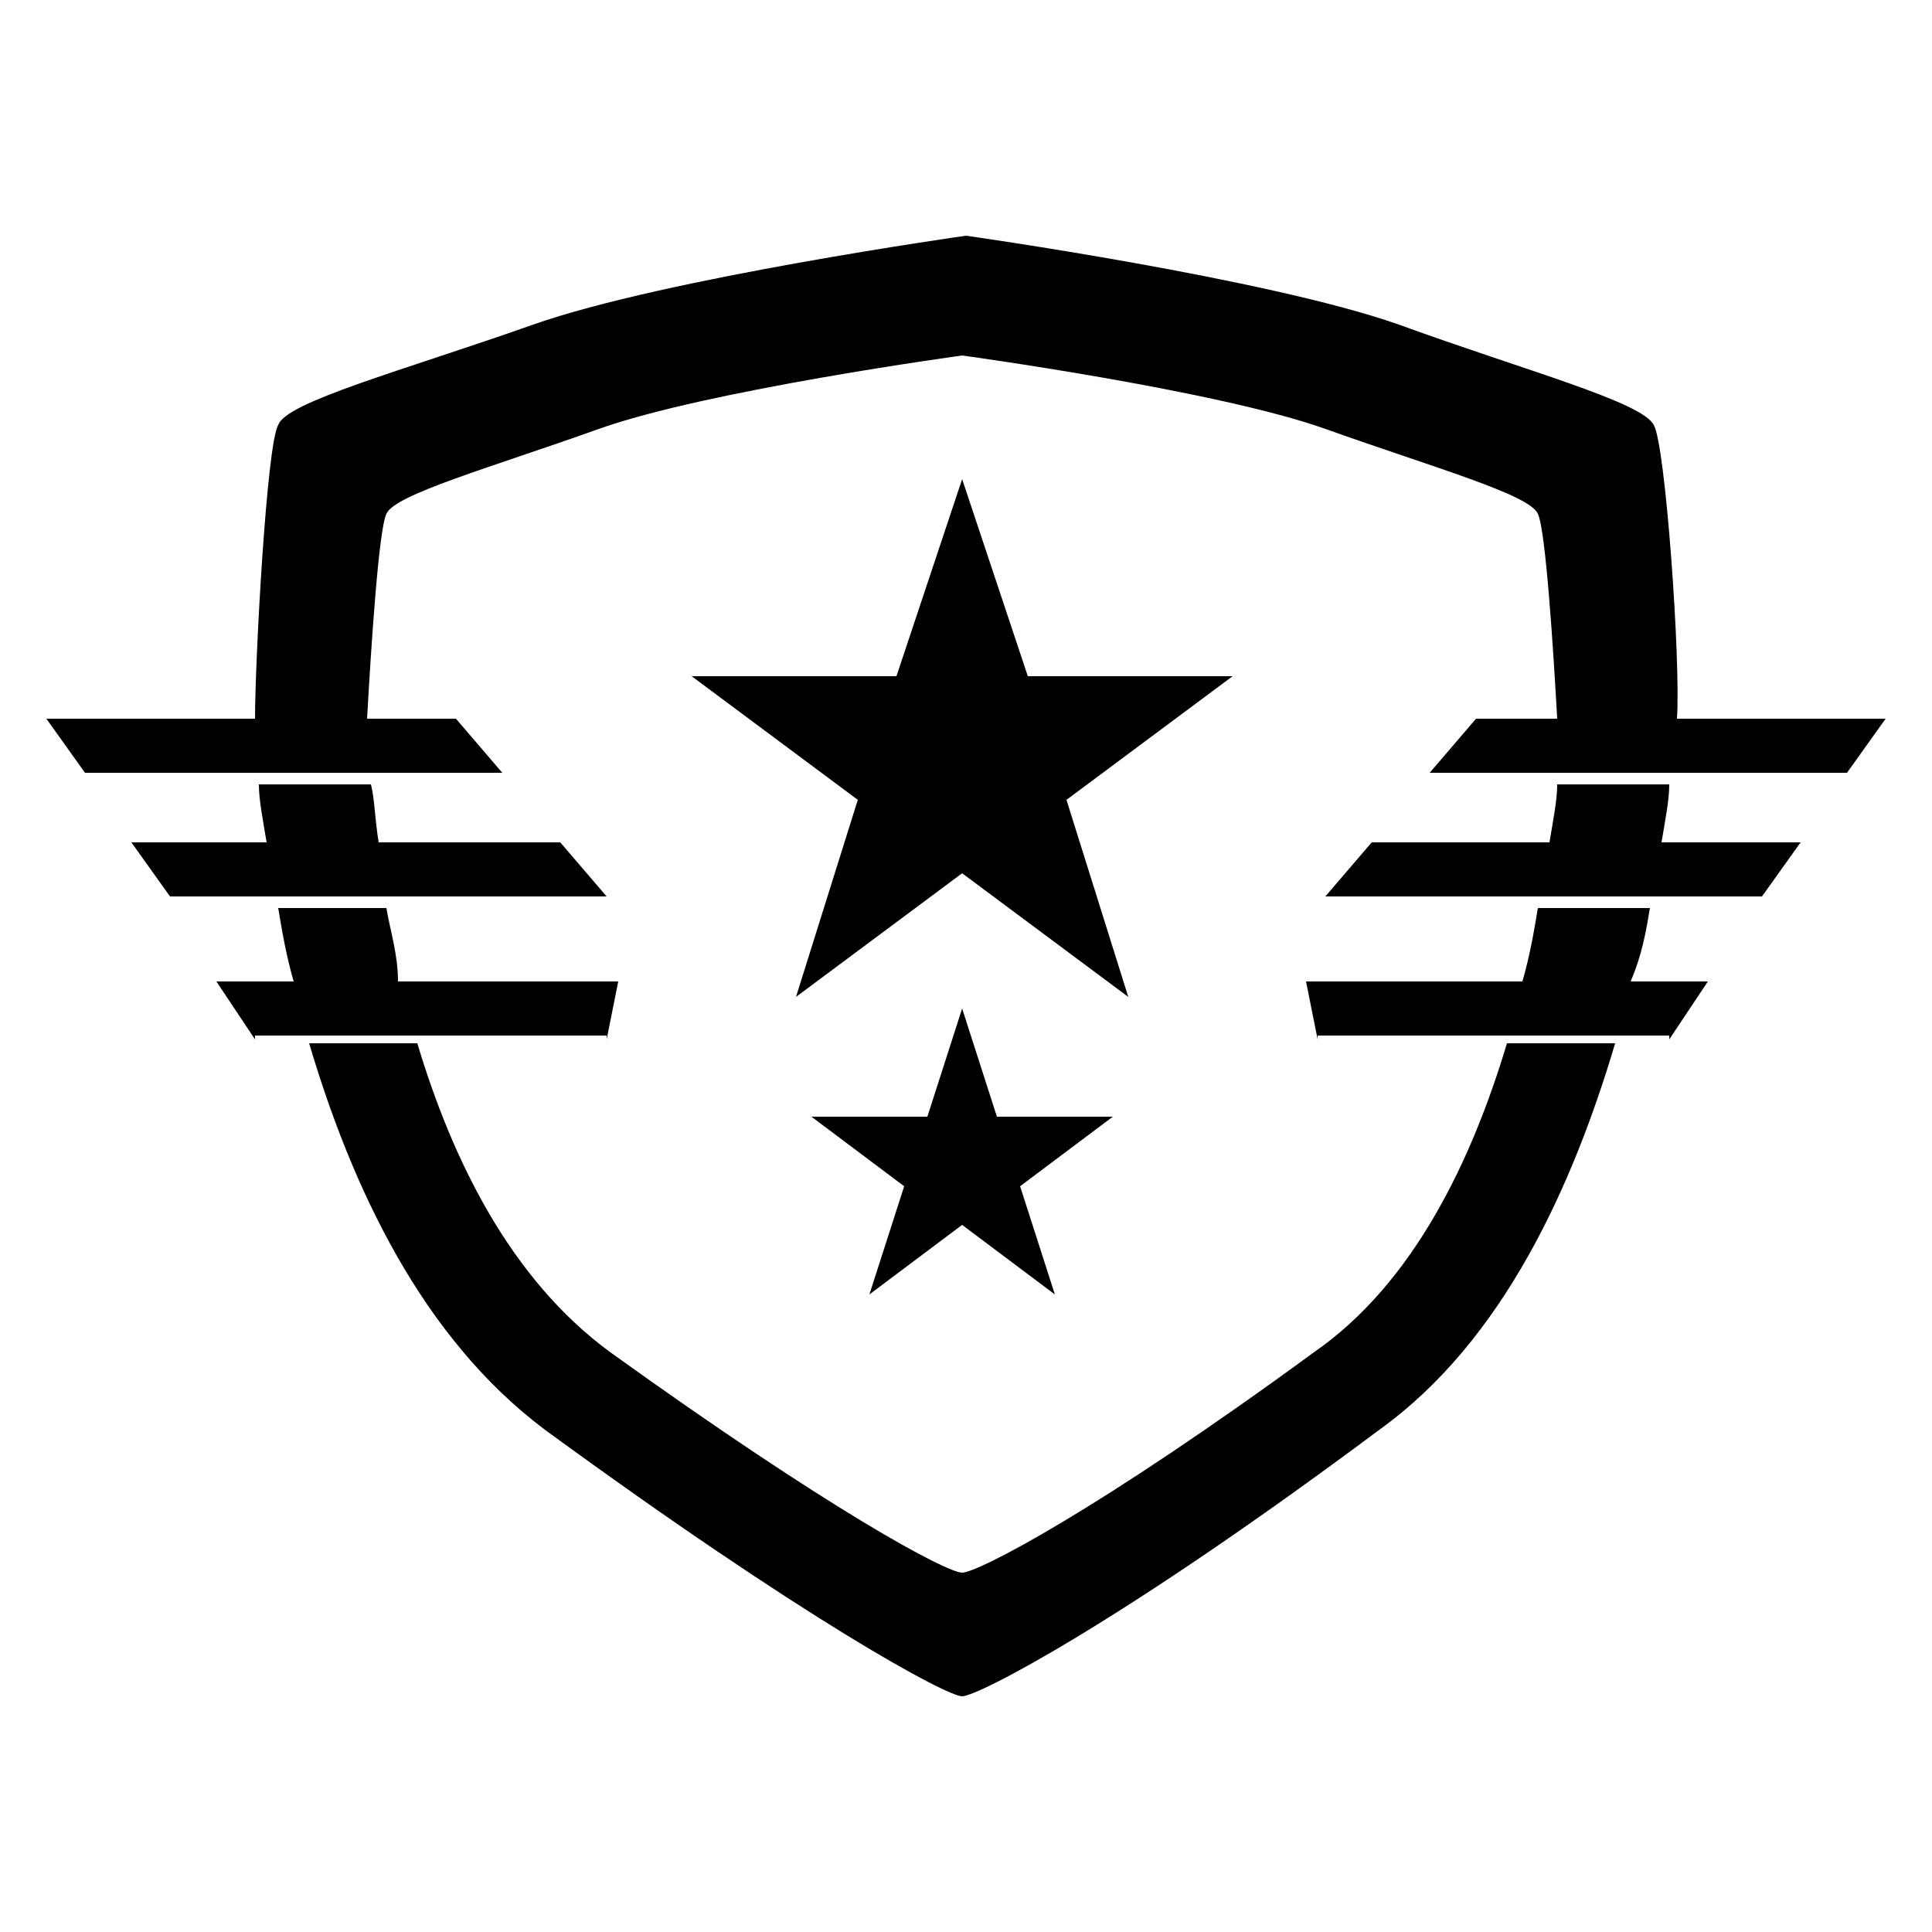
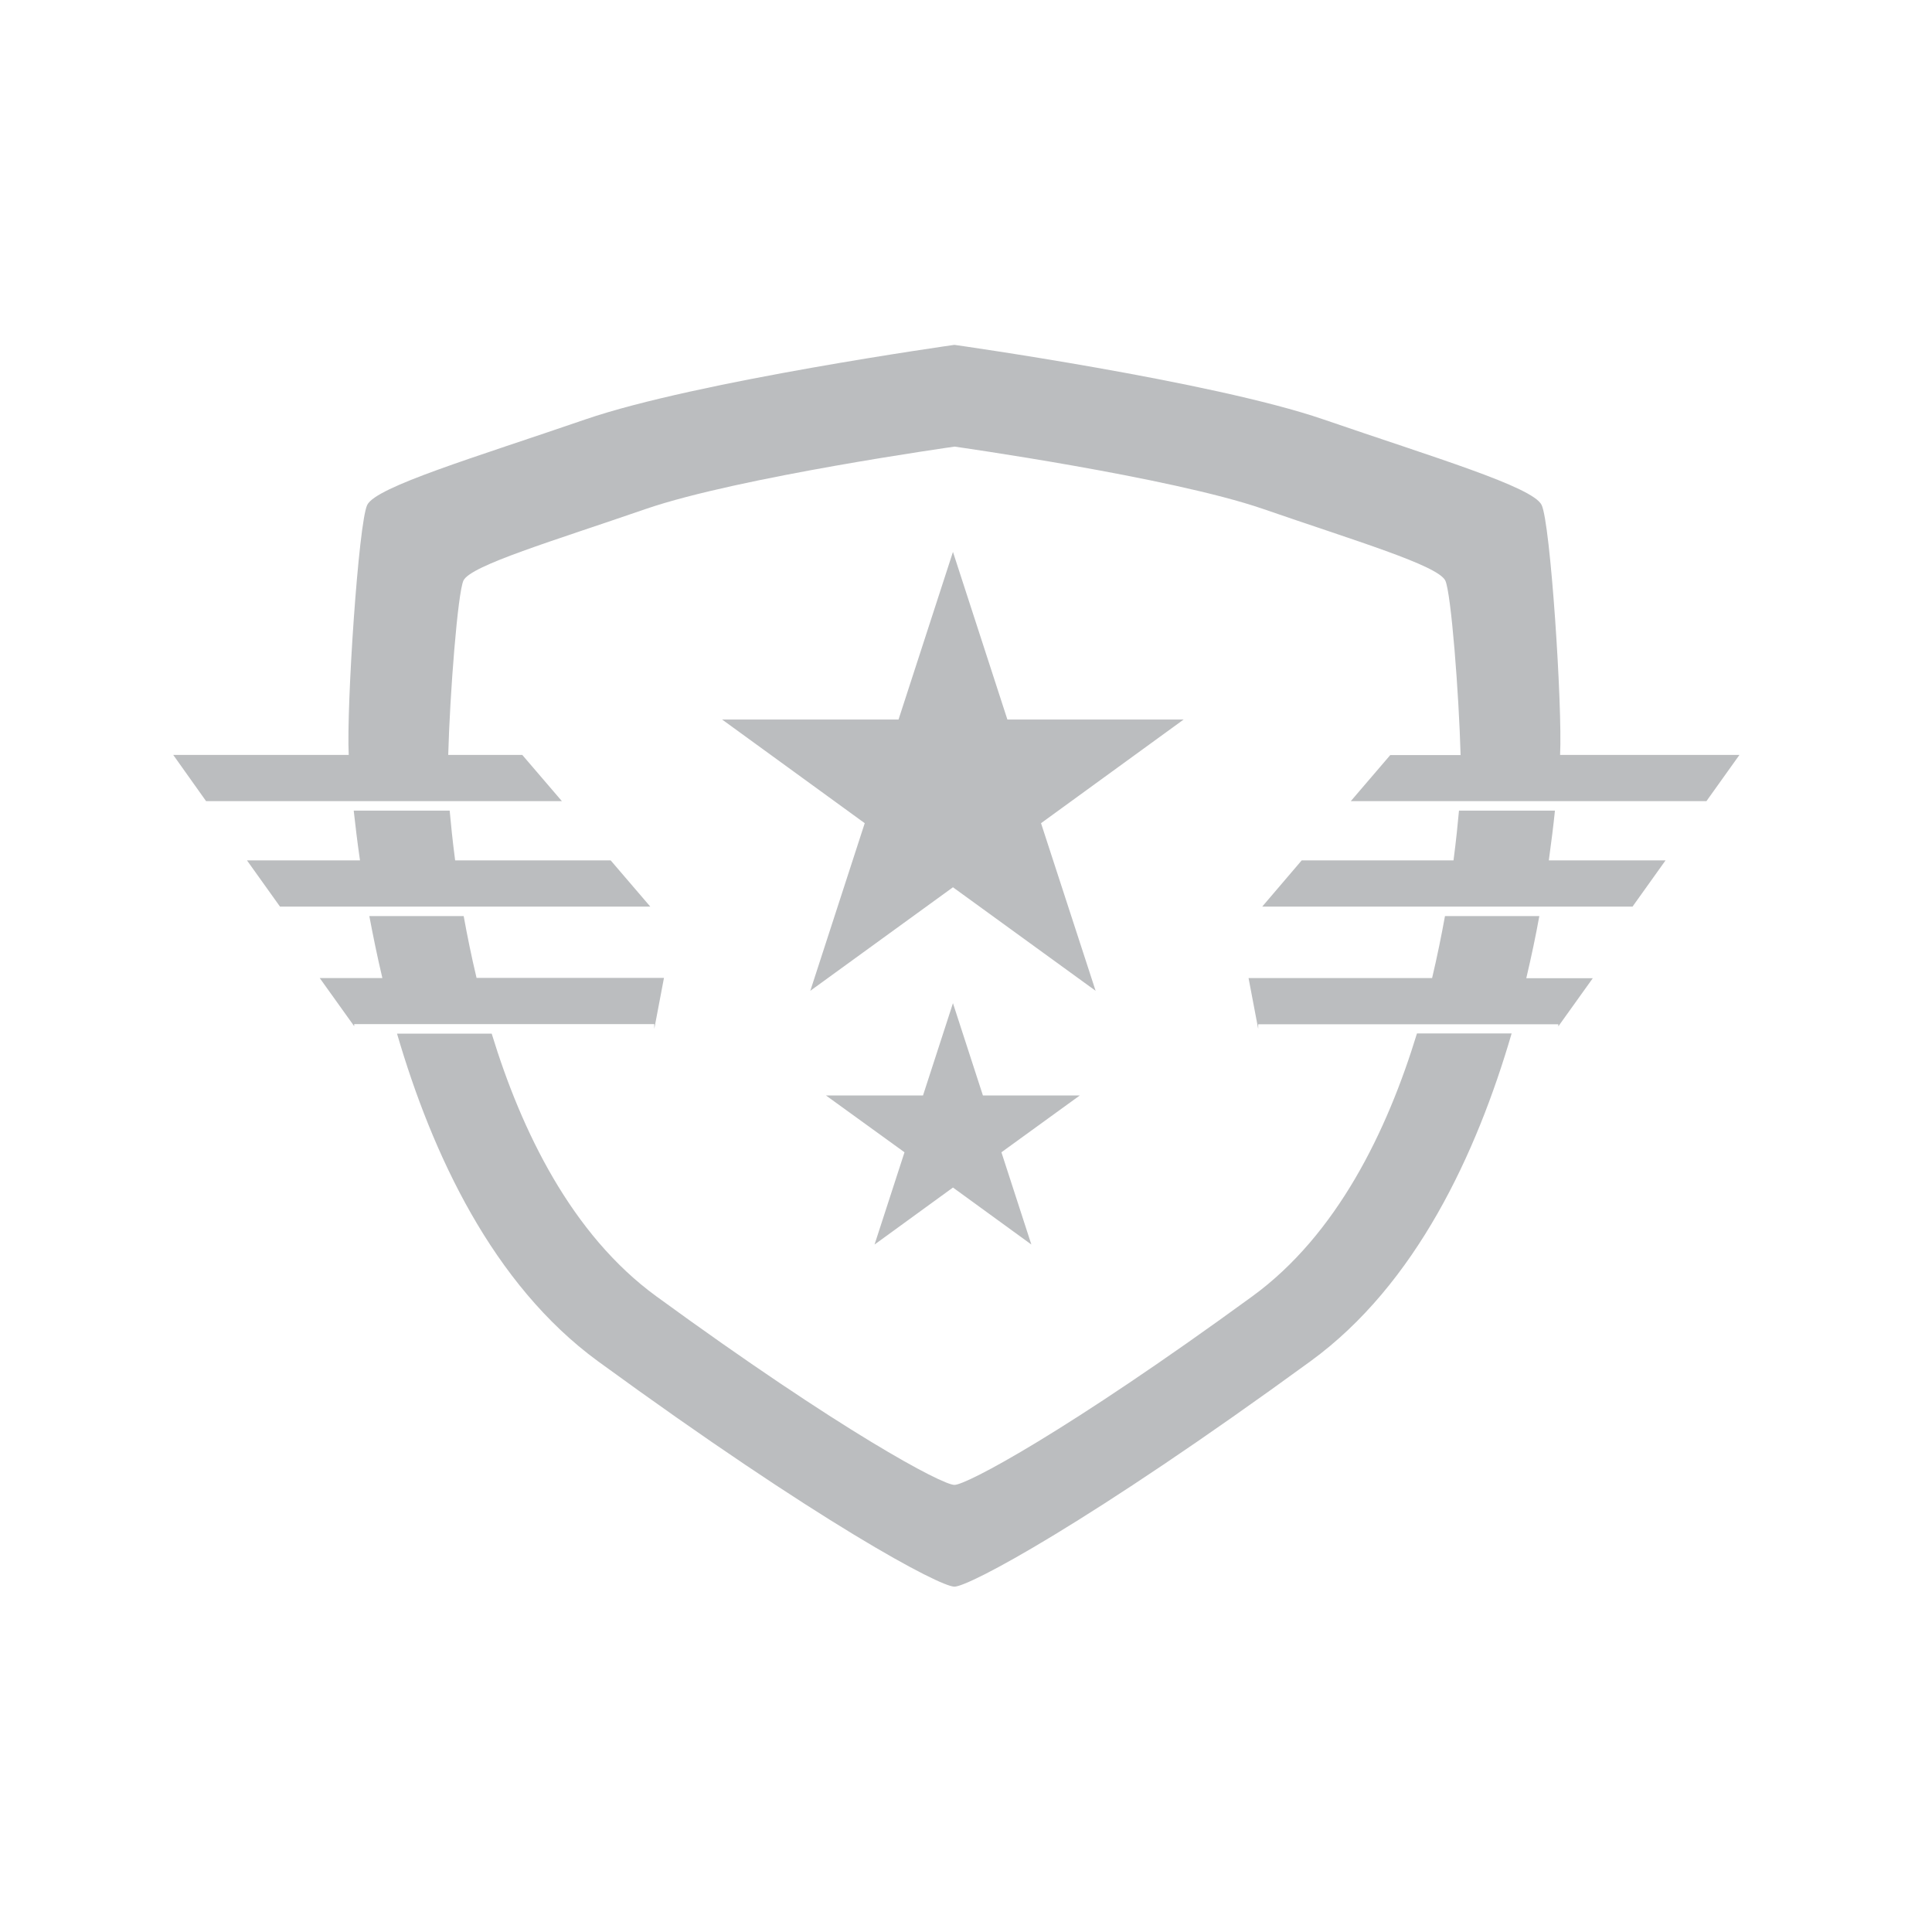
- <svg xmlns="http://www.w3.org/2000/svg" version="1.2" baseProfile="tiny" id="Layer_1" x="0px" y="0px" viewBox="0 0 50 50" xml:space="preserve">
-   <path class="level_icon" d="M42.7,23.5h-2.9c-0.1,0.6-0.2,1.2-0.4,1.9h-5.6l0.3,1.5v-0.1h9.1v0.1l1-1.5h-2C42.5,24.7,42.6,24.1,42.7,23.5z" />
-   <path class="level_icon" d="M43.2,20.3h-2.9c0,0.4-0.1,0.9-0.2,1.5h-4.6l-1.2,1.4h11.3l1-1.4H43C43.1,21.2,43.2,20.7,43.2,20.3z" />
-   <path class="level_icon" d="M34,35c-5.6,4.1-8.7,5.7-9.1,5.7c-0.4,0-3.4-1.6-9.1-5.7c-2.6-1.9-4.1-5-5-8H8c1.1,3.7,2.9,7.6,6.1,10  c6.7,4.9,10.4,6.9,10.8,6.9c0.4,0,4.1-1.9,10.8-6.9c3.2-2.3,5-6.3,6.1-10H39C38.1,30,36.6,33.2,34,35z" />
-   <path class="level_icon" d="M43.4,18.6c0.1-1.5-0.3-7.1-0.6-7.6c-0.3-0.6-3.3-1.4-6.6-2.6c-3.4-1.2-11.2-2.3-11.2-2.3s-7.8,1.1-11.2,2.3  c-3.4,1.2-6.4,2-6.6,2.6c-0.3,0.5-0.6,6.1-0.6,7.6H1.2l1,1.4H13l-1.2-1.4H9.5c0.1-1.8,0.3-4.9,0.5-5.3c0.2-0.5,2.7-1.2,5.5-2.2  c2.8-1,9.4-1.9,9.4-1.9s6.6,0.9,9.4,1.9c2.8,1,5.3,1.7,5.5,2.2c0.2,0.4,0.4,3.5,0.5,5.3h-2.1L37,20h10.8l1-1.4H43.4z" />
+ <svg xmlns="http://www.w3.org/2000/svg" version="1.2" baseProfile="tiny" id="Layer_1" x="0px" y="0px" viewBox="0 0 1200 1200" xml:space="preserve">
+   <style type="text/css">
+ 	.level_icon{fill:#BBBDBF;}
+ </style>
+   <path class="level_icon" d="M-3457.1-3833h-58.6c-2.2,12.1-4.8,25-8,38.5h-114l6,31.6v-2.9h186.4v1.3l21.4-29.9h-41.3  C-3462.1-3807.9-3459.4-3820.8-3457.1-3833" />
+   <path class="level_icon" d="M-3447.4-3898.5h-59.6c-0.7,7.5-1.7,18.1-3.4,30.9h-94.3l-24.6,28.7h230l20.5-28.7h-72.5  C-3449.6-3879.2-3448.4-3889.5-3447.4-3898.5" />
+   <path class="level_icon" d="M-3635.5-3596.8c-115.2,84-177.5,117.1-185,117.1c-7.6,0-69.9-33.1-185.1-117.1  c-52.7-38.4-83.8-102.7-102.3-163.2h-58.8c21.8,74.7,59.4,155.7,124.8,203.5c137.8,100.5,212.3,140.1,221.3,140.1  c9,0,83.5-39.6,221.3-140.1c65.4-47.7,103-128.8,124.8-203.5h-58.8C-3551.7-3699.5-3582.8-3635.2-3635.5-3596.8" />
+   <path class="level_icon" d="M-3444.3-3933.1c1.5-30-6-144.4-11.5-155.3c-5.6-11.3-66.6-29.4-135.5-53.1  c-68.9-23.7-229.2-46.3-229.2-46.3s-160.4,22.6-229.2,46.3c-68.9,23.7-129.9,41.8-135.5,53.1c-5.4,10.9-13,125.3-11.5,155.3h-109  l20.4,28.7h221l-24.6-28.7h-46c1-37.5,5.9-101,9.5-108.4c4.8-9.4,55.7-24.5,113.3-44.4c57.6-19.8,191.7-38.7,191.7-38.7  s134.1,18.9,191.6,38.7c57.6,19.8,108.5,34.9,113.3,44.4c3.6,7.4,8.5,70.8,9.5,108.4h-43.7l-24.6,28.7h220.9l20.5-28.7H-3444.3z" />
+   <path class="level_icon" d="M-4239.4-3838.9h230l-24.6-28.7h-96.6c-1.7-12.8-2.7-23.4-3.4-30.9h-59.6c1,8.9,2.2,19.3,3.9,30.9h-70.2  L-4239.4-3838.9z" />
+   <path class="level_icon" d="M-4125.3-3833h-58.6c2.3,12.2,4.9,25,8.1,38.5h-38.9l21.4,29.9v-1.3h186.4v2.9l6-31.6h-116.4  C-4120.5-3808-4123.1-3820.9-4125.3-3833" />
+   <polygon class="level_icon" points="-3821.4,-4059.2 -3787.6,-3955.1 -3678.1,-3955.1 -3766.6,-3890.7 -3732.8,-3786.5 -3821.4,-3850.9   -3910,-3786.5 -3876.1,-3890.7 -3964.8,-3955.1 -3855.2,-3955.1 " />
+   <polygon class="level_icon" points="-3821.4,-3778.9 -3802.8,-3721.6 -3742.6,-3721.6 -3791.3,-3686.2 -3772.7,-3629 -3821.4,-3664.3   -3870.1,-3629 -3851.5,-3686.2 -3900.2,-3721.6 -3840,-3721.6 " />
+   <polygon class="level_icon" points="-3811.1,-2902.2 -3777.2,-2798.1 -3667.7,-2798.1 -3756.3,-2733.7 -3722.5,-2629.6 -3811.1,-2693.9   -3899.7,-2629.6 -3865.8,-2733.7 -3954.4,-2798.1 -3844.9,-2798.1 " />
+   <polygon class="level_icon" points="-3714,-2595.8 -3695.4,-2538.5 -3635.2,-2538.5 -3683.9,-2503.1 -3665.3,-2445.9 -3714,-2481.2   -3762.7,-2445.9 -3744.1,-2503.1 -3792.8,-2538.5 -3732.6,-2538.5 " />
+   <polygon class="level_icon" points="-3907.5,-2595.8 -3888.9,-2538.5 -3828.7,-2538.5 -3877.4,-2503.1 -3858.8,-2445.9 -3907.5,-2481.2   -3956.2,-2445.9 -3937.6,-2503.1 -3986.3,-2538.5 -3926.1,-2538.5 " />
+   <path class="level_icon" d="M-3448.9-2665.9h-58.7c-2.1,12.1-4.8,25-8,38.5h-114l6,31.6v-2.9h186.4v1.3l21.4-30h-41.2  C-3453.8-2640.8-3451.2-2653.6-3448.9-2665.9" />
+   <path class="level_icon" d="M-3439.2-2731.3h-59.6c-0.7,7.5-1.7,18.1-3.4,30.9h-94.3l-24.6,28.7h229.9l20.5-28.7h-72.5  C-3441.4-2712-3440.2-2722.4-3439.2-2731.3" />
+   <path class="level_icon" d="M-3627.2-2429.6c-115.2,84-177.5,117.1-185,117.1c-7.6,0-69.8-33.1-185.1-117.1  c-52.7-38.4-83.8-102.8-102.2-163.2h-58.8c21.8,74.7,59.4,155.7,124.8,203.5c137.8,100.5,212.3,140.1,221.3,140.1  c9,0,83.6-39.6,221.3-140.1c65.5-47.7,103-128.8,124.8-203.5h-58.8C-3543.5-2532.4-3574.5-2468-3627.2-2429.6" />
+   <path class="level_icon" d="M-3436-2765.9c1.6-30-6-144.4-11.5-155.3c-5.6-11.3-66.6-29.4-135.5-53.1c-68.9-23.7-229.2-46.3-229.2-46.3  s-160.4,22.6-229.2,46.3c-68.9,23.7-129.9,41.8-135.5,53.1c-5.5,10.9-13,125.3-11.5,155.3h-109l20.5,28.7h220.9l-24.6-28.7h-46  c1.1-37.5,5.9-101,9.6-108.4c4.7-9.4,55.7-24.6,113.3-44.4c57.6-19.8,191.6-38.7,191.6-38.7s134.1,18.9,191.6,38.7  c57.6,19.8,108.6,34.9,113.3,44.4c3.7,7.4,8.5,70.8,9.6,108.4h-43.7l-24.6,28.7h220.9l20.5-28.7H-3436z" />
+   <path class="level_icon" d="M-4231.1-2671.7h229.9l-24.6-28.7h-96.6c-1.6-12.8-2.7-23.4-3.4-30.9h-59.6c1,8.9,2.2,19.3,3.9,30.9h-70.2  L-4231.1-2671.7z" />
+   <path class="level_icon" d="M-4117-2665.9h-58.6c2.3,12.2,5,25.1,8.1,38.5h-38.9l21.4,30v-1.3h186.4v2.9l6-31.7H-4109  C-4112.2-2640.9-4114.9-2653.8-4117-2665.9" />
+   <path class="level_icon" d="M-3767.3-2765.9" />
+   <path class="level_icon" d="M-3448.9-1467.4h-58.7c-2.1,12.1-4.8,25-8,38.5h-114l6,31.6v-2.9h186.4v1.3l21.4-30h-41.2  C-3453.8-1442.3-3451.2-1455.2-3448.9-1467.4" />
+   <path class="level_icon" d="M-3439.2-1532.9h-59.6c-0.7,7.5-1.7,18.1-3.4,30.9h-94.3l-24.6,28.7h229.9l20.5-28.7h-72.5  C-3441.4-1513.6-3440.2-1523.9-3439.2-1532.9" />
+   <path class="level_icon" d="M-3627.2-1231.2c-115.2,84-177.5,117.1-185,117.1c-7.6,0-69.8-33.1-185.1-117.1  c-52.7-38.4-83.8-102.8-102.2-163.2h-58.8c21.8,74.7,59.4,155.7,124.8,203.5c137.8,100.5,212.3,140.1,221.3,140.1  c9,0,83.6-39.6,221.3-140.1c65.5-47.7,103-128.8,124.8-203.5h-58.8C-3543.5-1333.9-3574.5-1269.6-3627.2-1231.2" />
+   <path class="level_icon" d="M-3436-1567.4c1.6-30-6-144.4-11.5-155.3c-5.6-11.3-66.6-29.4-135.5-53.1c-68.9-23.7-229.2-46.3-229.2-46.3  s-160.4,22.6-229.2,46.3c-68.9,23.7-129.9,41.8-135.5,53.1c-5.5,10.9-13,125.3-11.5,155.3h-109l20.5,28.7h220.9l-24.6-28.7h-46  c1.1-37.5,5.9-101,9.6-108.4c4.7-9.4,55.7-24.6,113.3-44.4c57.6-19.8,191.6-38.7,191.6-38.7s134.1,18.9,191.6,38.7  c57.6,19.8,108.6,34.9,113.3,44.4c3.7,7.4,8.5,70.8,9.6,108.4h-43.7l-24.6,28.7h220.9l20.5-28.7H-3436z" />
+   <path class="level_icon" d="M-4231.1-1473.3h229.9l-24.6-28.7h-96.6c-1.6-12.8-2.7-23.4-3.4-30.9h-59.6c1,8.9,2.2,19.3,3.9,30.9h-70.2  L-4231.1-1473.3z" />
+   <path class="level_icon" d="M-4117-1467.4h-58.6c2.3,12.2,5,25.1,8.1,38.5h-38.9l21.4,30v-1.3h186.4v2.9l6-31.7H-4109  C-4112.2-1442.4-4114.9-1455.3-4117-1467.4" />
+   <polygon class="level_icon" points="-3810.3,-1549.4 -3776.5,-1445.3 -3667,-1445.3 -3755.6,-1380.9 -3721.8,-1276.8 -3810.3,-1341.2   -3898.9,-1276.8 -3865.1,-1380.9 -3953.7,-1445.3 -3844.2,-1445.3 " />
+   <polygon class="level_icon" points="-3595.8,-1657.4 -3614.2,-1600.1 -3565.4,-1564.9 -3625.6,-1564.7 -3644,-1507.4 -3662.8,-1564.6   -3723,-1564.4 -3674.4,-1599.9 -3693.2,-1657.1 -3644.4,-1621.9 " />
+   <polygon class="level_icon" points="-4031.5,-1657.4 -4013,-1600.1 -4061.9,-1564.9 -4001.7,-1564.7 -3983.2,-1507.4 -3964.5,-1564.6   -3904.3,-1564.4 -3952.9,-1599.9 -3934.1,-1657.1 -3982.9,-1621.9 " />
+   <polygon class="level_icon" points="-3816,-1717.3 -3797.4,-1660.1 -3737.2,-1660.1 -3785.9,-1624.7 -3767.3,-1567.4 -3816,-1602.8   -3864.7,-1567.4 -3846.1,-1624.7 -3894.8,-1660.1 -3834.6,-1660.1 " />
  <g>
-     <path class="level_icon" d="M4.4,23.2h11.3l-1.2-1.4H9.8c-0.1-0.6-0.1-1.1-0.2-1.5H6.7c0,0.4,0.1,0.9,0.2,1.5H3.4L4.4,23.2z" />
-     <path class="level_icon" d="M10,23.5H7.2c0.1,0.6,0.2,1.2,0.4,1.9H5.6l1,1.5v-0.1h9.1v0.1h0l0.3-1.5h-5.7C10.3,24.7,10.1,24.1,10,23.5z" />
+     <path fill-rule="evenodd" class="level_icon" d="M-3560.4,5819.3c2.4-21.2,2.4-45.1,0-63.4h265.1c-11.9,20.6-28.7,44.5-47.8,63.4   H-3560.4z" />
+     <path fill-rule="evenodd" class="level_icon" d="M-4064.4,5855.7c28.7,109.9,129,188.3,248.4,188.3c119.4,0,222.1-78.5,248.4-188.3   h200.6c-43,43-97.9,73.7-157.6,102.3c-59.7,97.9-167.2,164.8-291.4,164.8s-231.7-66.9-289-164.8c-62.1-28.7-117-59.4-160-102.3   H-4064.4z" />
+     <path fill-rule="evenodd" class="level_icon" d="M-4069.1,5755.9c-4.8,18.3-4.8,42.1,0,63.4h-219.7c-19.1-18.9-33.4-42.7-47.8-63.4   H-4069.1z" />
+     <path fill-rule="evenodd" class="level_icon" d="M-3266.6,5635.6c-2.4,31-7.2,54.7-19.1,80.9h-281.8c-26.3-109.9-129-188.4-248.4-188.4   c-119.4,0-219.7,78.5-248.4,188.4h-281.8c-9.6-26.3-16.7-49.9-19.1-80.9c0-11.9,9.6-19.1,19.1-19.1h238.8   c59.7-100.3,167.2-167.2,291.4-167.2s231.7,66.9,291.4,167.2h238.8C-3276.2,5616.5-3266.6,5623.7-3266.6,5635.6z" />
  </g>
-   <polygon class="level_icon" points="24.9,12.4 26.6,17.5 31.9,17.5 27.6,20.7 29.2,25.8 24.9,22.6 20.6,25.8 22.2,20.7 17.9,17.5 23.2,17.5 " />
-   <polygon class="level_icon" points="24.9,26.1 25.8,28.9 28.8,28.9 26.4,30.7 27.3,33.5 24.9,31.7 22.5,33.5 23.4,30.7 21,28.9 24,28.9 " />
+   <path fill-rule="evenodd" class="level_icon" d="M-3816,5564.9c-120.6,0-221.2,100.5-221.2,221.2c0,120.6,100.5,221.2,221.2,221.2  c122.9,0,221.2-100.5,221.2-221.2C-3594.8,5665.5-3693.1,5564.9-3816,5564.9z M-3730.8,5914.2l-85.2-61.9l-85.2,61.9l32.5-100.2  l-85.2-61.9h105.3l32.6-100.2l32.5,100.2h105.3l-85.2,61.9L-3730.8,5914.2z" />
+   <path class="level_icon" d="M-3867,3233" />
+   <polygon class="level_icon" points="-3792.5,4328.7 -3736.6,4500.9 -3555.7,4500.9 -3702.1,4607.1 -3646.1,4779.2 -3792.5,4672.9   -3938.9,4779.2 -3883,4607.1 -4029.4,4500.9 -3848.5,4500.9 " />
+   <path class="level_icon" d="M-4135.5,2258.4l-57.7,11.9l10.2,42.3l72.7,66.7l30.1-4.5C-4104.4,2339.4-4122.3,2298.9-4135.5,2258.4" />
+   <path class="level_icon" d="M-4168.6,2100l-72.2,15.5l30.2,120.9l64.5-13.8C-4158.2,2176.7-4165,2133.2-4168.6,2100" />
+   <path class="level_icon" d="M-3434.5,2070.3c2.3-24.9-6-143.3-10.6-152.6c-3.6-7.2-47.9-22.1-90.7-36.4c-12.6-4.2-26-8.7-39.7-13.4  c-64.2-22.1-212.5-43.6-223.1-45.1c-10.8,1.5-159,23-223.2,45.1c-13.6,4.7-27,9.2-39.6,13.4c-42.8,14.4-87,29.2-90.7,36.5  c-4.6,9.2-12.9,127.6-10.6,152.6l0.3,4.1c6.5,79.9,34.1,274.8,149.5,359c131.1,95.7,205.4,135.8,214.3,136.4  c8.8-0.6,83.1-40.7,214.2-136.4c115.4-84.2,143-279,149.5-359L-3434.5,2070.3z M-3489.5,2091.3c-1.9,20.3-13.9,223.8-126.7,306.1  c-112.8,82.3-173.9,114.7-181.3,114.7c-7.4,0-68.5-32.4-181.3-114.7c-112.9-82.3-124.9-285.8-126.7-306.1  c-1.8-20.3,4.6-120.3,9.2-129.5c4.6-9.3,54.6-24,111-43.5c56.4-19.4,187.8-37.9,187.8-37.9s131.3,18.5,187.7,37.9  c56.4,19.5,106.4,34.2,111,43.5C-3494.1,1971-3487.6,2070.9-3489.5,2091.3" />
+   <path class="level_icon" d="M-4164.3,1937.8l-108.6,19.5l14,118.2l87.6-5.1C-4172.8,2052.3-4169.1,1977.5-4164.3,1937.8" />
+   <path class="level_icon" d="M-3579.2,2440.4c-10.2,7.4-20,14.5-29.5,21.3l1.3,3.4l31.4,3l50.9-34.2l4.9-22l-16.3-11.5  C-3549.3,2415.3-3563.4,2428.8-3579.2,2440.4" />
+   <path class="level_icon" d="M-4018,2440.4c-15.9-11.6-30.1-25.2-42.9-40.3l-16.5,11.7l4.9,22l51,34.2l31.4-3l1.4-3.7  C-3998.2,2454.7-4007.9,2447.8-4018,2440.4" />
+   <path class="level_icon" d="M-3432.9,1937.6c4.8,39.6,8.5,114.5,7.1,132.8l88.9,5.1l14-118.2L-3432.9,1937.6z" />
+   <path class="level_icon" d="M-3451.1,2222.3l65.8,14.1l30.2-120.9l-73.5-15.8C-3432.3,2132.9-3439,2176.4-3451.1,2222.3" />
+   <path class="level_icon" d="M-3516.9,2374.6l31.3,4.7l72.7-66.7l10.2-42.3l-58.9-12.1C-3474.8,2298.6-3492.7,2339.3-3516.9,2374.6" />
+   <path class="level_icon" d="M-4135.5,1035.5l-57.7,11.9l10.2,42.3l72.7,66.7l30.1-4.5C-4104.4,1116.5-4122.3,1076-4135.5,1035.5" />
+   <path class="level_icon" d="M-4168.6,877.1l-72.2,15.5l30.2,120.9l64.5-13.8C-4158.2,953.8-4165,910.3-4168.6,877.1" />
+   <path class="level_icon" d="M-3434.5,847.4c2.3-24.9-6-143.3-10.6-152.6c-3.6-7.2-47.9-22.1-90.7-36.4c-12.6-4.2-26-8.7-39.7-13.4  c-64.2-22.1-212.5-43.6-223.1-45.1c-10.8,1.5-159,23-223.2,45.1c-13.6,4.7-27,9.2-39.6,13.4c-42.8,14.4-87,29.2-90.7,36.5  c-4.6,9.2-12.9,127.6-10.6,152.6l0.3,4.1c6.5,79.9,34.1,274.8,149.5,359c131.1,95.7,205.4,135.8,214.3,136.4  c8.8-0.6,83.1-40.7,214.2-136.4c115.4-84.2,143-279,149.5-359L-3434.5,847.4z M-3489.5,868.4c-1.9,20.3-13.9,223.8-126.7,306.1  c-112.8,82.3-173.9,114.7-181.3,114.7c-7.4,0-68.5-32.4-181.3-114.7c-112.9-82.3-124.9-285.8-126.7-306.1  c-1.8-20.3,4.6-120.3,9.2-129.5c4.6-9.3,54.6-24,111-43.5c56.4-19.4,187.8-37.9,187.8-37.9s131.3,18.5,187.7,37.9  c56.4,19.5,106.4,34.2,111,43.5C-3494.1,748.1-3487.6,848-3489.5,868.4" />
+   <path class="level_icon" d="M-4164.3,714.9l-108.6,19.5l14,118.2l87.6-5.1C-4172.8,829.4-4169.1,754.6-4164.3,714.9" />
+   <path class="level_icon" d="M-3579.2,1217.5c-10.2,7.4-20,14.5-29.5,21.3l1.3,3.4l31.4,3l50.9-34.2l4.9-22l-16.3-11.5  C-3549.3,1192.4-3563.4,1205.9-3579.2,1217.5" />
+   <path class="level_icon" d="M-4018,1217.5c-15.9-11.6-30.1-25.2-42.9-40.3l-16.5,11.7l4.9,22l51,34.2l31.4-3l1.4-3.7  C-3998.2,1231.8-4007.9,1224.9-4018,1217.5" />
+   <path class="level_icon" d="M-3432.9,714.7c4.8,39.6,8.5,114.5,7.1,132.8l88.9,5.1l14-118.2L-3432.9,714.7z" />
+   <path class="level_icon" d="M-3451.1,999.4l65.8,14.1l30.2-120.9l-73.5-15.8C-3432.3,910-3439,953.5-3451.1,999.4" />
+   <path class="level_icon" d="M-3516.9,1151.7l31.3,4.7l72.7-66.7l10.2-42.3l-58.9-12.1C-3474.8,1075.7-3492.7,1116.3-3516.9,1151.7" />
+   <path class="level_icon" d="M-4125.2,3437l-57.7,11.9l10.2,42.3l72.7,66.7l30.1-4.5C-4094.1,3518-4112,3477.5-4125.2,3437" />
+   <path class="level_icon" d="M-4158.3,3278.6l-72.2,15.5l30.2,120.9l64.5-13.8C-4147.9,3355.4-4154.7,3311.8-4158.3,3278.6" />
+   <path class="level_icon" d="M-3424.2,3248.9c2.3-24.9-6-143.3-10.6-152.6c-3.6-7.2-47.9-22.1-90.7-36.4c-12.6-4.2-26-8.7-39.7-13.4  c-64.2-22.1-212.5-43.6-223.1-45.1c-10.8,1.5-159,23-223.2,45.1c-13.6,4.7-27,9.2-39.6,13.4c-42.8,14.4-87,29.2-90.7,36.5  c-4.6,9.2-12.9,127.6-10.6,152.6l0.3,4.1c6.5,79.9,34.1,274.8,149.5,359c131.1,95.7,205.4,135.8,214.3,136.4  c8.8-0.6,83.1-40.7,214.2-136.4c115.4-84.2,143-279,149.5-359L-3424.2,3248.9z M-3479.1,3269.9c-1.9,20.3-13.9,223.8-126.7,306.1  c-112.8,82.3-173.9,114.7-181.3,114.7c-7.4,0-68.5-32.4-181.3-114.7c-112.9-82.3-124.9-285.8-126.7-306.1  c-1.8-20.3,4.6-120.3,9.2-129.5c4.6-9.3,54.6-24,111-43.5c56.4-19.4,187.8-37.9,187.8-37.9s131.3,18.5,187.7,37.9  c56.4,19.5,106.4,34.2,111,43.5C-3483.7,3149.6-3477.3,3249.6-3479.1,3269.9" />
+   <path class="level_icon" d="M-4154,3116.4l-108.6,19.5l14,118.2l87.6-5.1C-4162.5,3230.9-4158.8,3156.1-4154,3116.4" />
+   <path class="level_icon" d="M-3568.9,3619c-10.2,7.4-20,14.5-29.5,21.3l1.3,3.4l31.4,3l50.9-34.2l4.9-22l-16.3-11.5  C-3538.9,3593.9-3553.1,3607.5-3568.9,3619" />
+   <path class="level_icon" d="M-4007.7,3619c-15.9-11.6-30.1-25.2-42.9-40.3l-16.5,11.7l4.9,22l51,34.2l31.4-3l1.4-3.7  C-3987.9,3633.4-3997.6,3626.4-4007.7,3619" />
+   <path class="level_icon" d="M-3422.6,3116.2c4.8,39.6,8.5,114.5,7.1,132.8l88.9,5.1l14-118.2L-3422.6,3116.2z" />
+   <path class="level_icon" d="M-3440.8,3400.9l65.8,14.1l30.2-120.9l-73.5-15.8C-3421.9,3311.5-3428.6,3355.1-3440.8,3400.9" />
+   <path class="level_icon" d="M-3506.6,3553.2l31.3,4.7l72.7-66.7l10.2-42.3l-58.9-12.1C-3464.5,3477.2-3482.4,3517.9-3506.6,3553.2" />
+   <path class="level_icon" d="M-4125.2,4658.3l-57.7,11.9l10.2,42.3l72.7,66.7l30.1-4.5C-4094.1,4739.4-4112,4698.9-4125.2,4658.3" />
+   <path class="level_icon" d="M-4158.3,4500l-72.2,15.5l30.2,120.9l64.5-13.8C-4147.9,4576.7-4154.7,4533.1-4158.3,4500" />
+   <path class="level_icon" d="M-3424.2,4470.3c2.3-24.9-6-143.3-10.6-152.6c-3.6-7.2-47.9-22.1-90.7-36.4c-12.6-4.2-26-8.7-39.7-13.4  c-64.2-22.1-212.5-43.6-223.1-45.1c-10.8,1.5-159,23-223.2,45.1c-13.6,4.7-27,9.2-39.6,13.4c-42.8,14.4-87,29.2-90.7,36.5  c-4.6,9.2-12.9,127.6-10.6,152.6l0.3,4.1c6.5,79.9,34.1,274.8,149.5,359c131.1,95.7,205.4,135.8,214.3,136.4  c8.8-0.6,83.1-40.7,214.2-136.4c115.4-84.2,143-279,149.5-359L-3424.2,4470.3z M-3479.1,4491.3c-1.9,20.3-13.9,223.8-126.7,306.1  c-112.8,82.3-173.9,114.7-181.3,114.7c-7.4,0-68.5-32.4-181.3-114.7c-112.9-82.3-124.9-285.8-126.7-306.1  c-1.8-20.3,4.6-120.3,9.2-129.5c4.6-9.3,54.6-24,111-43.5c56.4-19.4,187.8-37.9,187.8-37.9s131.3,18.5,187.7,37.9  c56.4,19.5,106.4,34.2,111,43.5C-3483.7,4371-3477.3,4470.9-3479.1,4491.3" />
+   <path class="level_icon" d="M-4154,4337.8l-108.6,19.5l14,118.2l87.6-5.1C-4162.5,4452.2-4158.8,4377.5-4154,4337.8" />
+   <path class="level_icon" d="M-3568.9,4840.4c-10.2,7.4-20,14.5-29.5,21.3l1.3,3.4l31.4,3l50.9-34.2l4.9-22l-16.3-11.5  C-3538.9,4815.3-3553.1,4828.8-3568.9,4840.4" />
+   <path class="level_icon" d="M-4007.7,4840.4c-15.9-11.6-30.1-25.2-42.9-40.3l-16.5,11.7l4.9,22l51,34.2l31.4-3l1.4-3.7  C-3987.9,4854.7-3997.6,4847.7-4007.7,4840.4" />
+   <path class="level_icon" d="M-3422.6,4337.5c4.8,39.6,8.5,114.5,7.1,132.8l88.9,5.1l14-118.2L-3422.6,4337.5z" />
+   <path class="level_icon" d="M-3440.8,4622.3l65.8,14.1l30.2-120.9l-73.5-15.8C-3421.9,4532.9-3428.6,4576.4-3440.8,4622.3" />
+   <path class="level_icon" d="M-3506.6,4774.5l31.3,4.7l72.7-66.7l10.2-42.3l-58.9-12.1C-3464.5,4698.6-3482.4,4739.2-3506.6,4774.5" />
+   <path class="level_icon" d="M-3798.6,819.9c-65.8,0-119.2,53.4-119.2,119.2c0,65.8,53.4,119.2,119.2,119.2  c65.8,0,119.2-53.4,119.2-119.2C-3679.4,873.3-3732.8,819.9-3798.6,819.9z M-3798.6,1049.4c-60.8,0-110.2-49.4-110.2-110.2  c0-60.8,49.4-110.2,110.2-110.2c60.8,0,110.2,49.4,110.2,110.2C-3688.4,999.9-3737.8,1049.4-3798.6,1049.4z" />
+   <path class="level_icon" d="M-3798.6,847.5c-50.5,0-91.6,41.1-91.6,91.7c0,50.5,41.1,91.6,91.6,91.6c50.5,0,91.7-41.1,91.7-91.6  C-3706.9,888.6-3748.1,847.5-3798.6,847.5z" />
+   <path class="level_icon" d="M-3940.7,1996c-63.8,0-115.6,51.8-115.6,115.7c0,63.9,51.8,115.6,115.6,115.6c63.9,0,115.7-51.8,115.7-115.6  C-3825.1,2047.7-3876.9,1996-3940.7,1996z M-3940.7,2218.5c-59,0-106.9-48-106.9-106.9c0-59,48-106.9,106.9-106.9  c59,0,107,48,107,106.9C-3833.8,2170.6-3881.8,2218.5-3940.7,2218.5z" />
+   <path class="level_icon" d="M-3940.7,2022.7c-49,0-88.9,39.9-88.9,88.9c0,49,39.9,88.9,88.9,88.9c49,0,88.9-39.9,88.9-88.9  C-3851.8,2062.6-3891.7,2022.7-3940.7,2022.7z" />
+   <path class="level_icon" d="M-3655.3,1996c-63.8,0-115.6,51.8-115.6,115.7c0,63.9,51.8,115.6,115.6,115.6c63.9,0,115.7-51.8,115.7-115.6  C-3539.6,2047.7-3591.4,1996-3655.3,1996z M-3655.3,2218.5c-59,0-106.9-48-106.9-106.9c0-59,48-106.9,106.9-106.9  c59,0,107,48,107,106.9C-3548.3,2170.6-3596.3,2218.5-3655.3,2218.5z" />
+   <path class="level_icon" d="M-3655.3,2022.7c-49,0-88.9,39.9-88.9,88.9c0,49,39.9,88.9,88.9,88.9c49,0,88.9-39.9,88.9-88.9  C-3566.3,2062.6-3606.2,2022.7-3655.3,2022.7z" />
+   <path class="level_icon" d="M-3655.5,3117.3c-63.8,0-115.6,51.8-115.6,115.7c0,63.9,51.8,115.6,115.6,115.6  c63.9,0,115.7-51.8,115.7-115.6C-3539.8,3169.1-3591.6,3117.3-3655.5,3117.3z M-3655.5,3339.9c-59,0-106.9-48-106.9-106.9  c0-59,48-106.9,106.9-106.9c59,0,107,48,107,106.9C-3548.6,3292-3596.5,3339.9-3655.5,3339.9z" />
+   <path class="level_icon" d="M-3655.5,3144.1c-49,0-88.9,39.9-88.9,88.9c0,49,39.9,88.9,88.9,88.9c49,0,88.9-39.9,88.9-88.9  C-3566.6,3184-3606.5,3144.1-3655.5,3144.1z" />
+   <path class="level_icon" d="M-3921.2,3117.3c-63.8,0-115.6,51.8-115.6,115.7c0,63.9,51.8,115.6,115.6,115.6  c63.9,0,115.7-51.8,115.7-115.6C-3805.5,3169.1-3857.3,3117.3-3921.2,3117.3z M-3921.1,3339.9c-59,0-106.9-48-106.9-106.9  c0-59,48-106.9,106.9-106.9c59,0,107,48,107,106.9C-3814.2,3292-3862.2,3339.9-3921.1,3339.9z" />
+   <path class="level_icon" d="M-3921.1,3144.1c-49,0-88.9,39.9-88.9,88.9c0,49,39.9,88.9,88.9,88.9c49,0,88.9-39.9,88.9-88.9  C-3832.2,3184-3872.1,3144.1-3921.1,3144.1z" />
+   <path class="level_icon" d="M-3788.3,3367.9c-63.8,0-115.6,51.8-115.6,115.7c0,63.9,51.8,115.6,115.6,115.6  c63.9,0,115.7-51.8,115.7-115.6C-3672.7,3419.7-3724.4,3367.9-3788.3,3367.9z M-3788.3,3590.5c-59,0-106.9-48-106.9-106.9  c0-59,48-106.9,106.9-106.9c59,0,107,48,107,106.9C-3681.4,3542.5-3729.3,3590.5-3788.3,3590.5z" />
+   <path class="level_icon" d="M-3788.3,3394.6c-49,0-88.9,39.9-88.9,88.9c0,49,39.9,88.9,88.9,88.9c49,0,88.9-39.9,88.9-88.9  C-3699.4,3434.5-3739.3,3394.6-3788.3,3394.6z" />
+   <g>
+     <path class="level_icon" d="M-4004.5-596.6c-20.9,28.1-54.5,38.2-54.5,38.2s0.3-35.6,21.3-63.7c20.9-28.1,54.5-38.1,54.5-38.1   S-3983.6-624.6-4004.5-596.6z" />
+     <path class="level_icon" d="M-4035.1-511.6c-34.3,5-65.1-12-65.1-12s24.9-25,59.2-30c34.3-4.9,65.1,12,65.1,12   S-4000.8-516.6-4035.1-511.6z" />
+     <path class="level_icon" d="M-4103.8-438.6c-30.4,17.1-65.1,12.3-65.1,12.3s14.6-32.4,44.9-49.4c30.3-17,65-12.3,65-12.3   S-4073.5-455.6-4103.8-438.6z" />
+     <path class="level_icon" d="M-4147.2-330.1c-21.4,27.7-55.2,37.1-55.2,37.1s1-35.5,22.4-63.2c21.4-27.7,55.1-37.1,55.1-37.1   S-4125.8-357.8-4147.2-330.1z" />
+     <path class="level_icon" d="M-4143.4-215.6c-8.9,34.1-36.3,56.2-36.3,56.2s-12.9-33.1-3.9-67.1c8.9-34.1,36.3-56.2,36.3-56.2   S-4134.5-249.6-4143.4-215.6z" />
+     <path class="level_icon" d="M-4104.3-121.2c6.2,34.7-9.3,66.6-9.3,66.6s-25.5-24.3-31.7-59c-6.2-34.7,9.3-66.6,9.3-66.6   S-4110.5-155.9-4104.3-121.2z" />
+     <path class="level_icon" d="M-4040.3-60.2c15.4,31.6,9.2,66.6,9.2,66.6s-31.1-16.2-46.5-47.8c-15.3-31.6-9.2-66.6-9.2-66.6   S-4055.6-91.9-4040.3-60.2z" />
+     <path class="level_icon" d="M-3950.2-14.8C-3925.4,9.9-3920,45-3920,45s-34.6-4.8-59.4-29.5c-24.7-24.6-30.3-59.8-30.3-59.8   S-3974.9-39.4-3950.2-14.8z" />
+     <path class="level_icon" d="M-4174.5-422.2c0.7,35.2-19.6,64.2-19.6,64.2s-21.4-28.2-22.1-63.4c-0.7-35.2,19.6-64.2,19.6-64.2   S-4175.1-457.5-4174.5-422.2z" />
+     <path class="level_icon" d="M-4210.2-278c17.9,30.2,14.7,65.5,14.7,65.5s-32.4-13.5-50.3-43.6c-17.9-30.2-14.6-65.6-14.6-65.6   S-4228.1-308.2-4210.2-278z" />
+     <path class="level_icon" d="M-4186.9-153.7c28.1,20.6,38.7,54.5,38.7,54.5s-35,0.5-63.1-20.2c-28.1-20.6-38.7-54.5-38.7-54.5   S-4215-174.4-4186.9-153.7z" />
+     <path class="level_icon" d="M-4113.3-43.8c33.5,9.1,55.2,37,55.2,37s-32.5,13.1-66,4c-33.5-9.1-55.3-36.9-55.3-36.9   S-4146.8-52.9-4113.3-43.8z" />
+     <path class="level_icon" d="M-4039.4,14.8c34.6-2.2,63.9,17.1,63.9,17.1s-26.7,22.9-61.3,25.2c-34.6,2.2-64-17.1-64-17.1   S-4073.9,17-4039.4,14.8z" />
+     <path class="level_icon" d="M-3942.6,58.2c33-10.6,66.1,0.9,66.1,0.9s-20.5,28.8-53.5,39.5c-33,10.7-66.1-0.8-66.1-0.8   S-3975.7,68.9-3942.6,58.2z" />
+     <path class="level_icon" d="M-4106.2-526c-10.8,33.5-39.4,54-39.4,54s-11-33.8-0.2-67.2c10.8-33.5,39.4-54,39.4-54   S-4095.4-559.4-4106.2-526z" />
+     <path class="level_icon" d="M-3844.7,23.8c-28.3-20.4-63.3-19.6-63.3-19.6s10.9,33.8,39.2,54.1c28.3,20.3,63.3,19.6,63.3,19.6   S-3816.4,44.1-3844.7,23.8z" />
+     <path class="level_icon" d="M-3606.5-596.6c20.9,28.1,54.5,38.2,54.5,38.2s-0.3-35.6-21.2-63.7c-20.9-28.1-54.5-38.1-54.5-38.1   S-3627.3-624.6-3606.5-596.6z" />
+     <path class="level_icon" d="M-3575.8-511.6c34.3,5,65-12,65-12s-24.9-25-59.2-30c-34.3-4.9-65.1,12-65.1,12S-3610.1-516.6-3575.8-511.6   z" />
+     <path class="level_icon" d="M-3507.2-438.6c30.4,17.1,65,12.3,65,12.3s-14.6-32.4-44.9-49.4c-30.3-17-65-12.3-65-12.3   S-3537.5-455.6-3507.2-438.6z" />
+     <path class="level_icon" d="M-3463.8-330.1c21.4,27.7,55.1,37.1,55.1,37.1s-1-35.5-22.4-63.2c-21.4-27.7-55.1-37.1-55.1-37.1   S-3485.2-357.8-3463.8-330.1z" />
+     <path class="level_icon" d="M-3467.6-215.6c8.9,34.1,36.3,56.2,36.3,56.2s12.8-33.1,3.9-67.1c-8.9-34.1-36.3-56.2-36.3-56.2   S-3476.5-249.6-3467.6-215.6z" />
+     <path class="level_icon" d="M-3506.7-121.2c-6.2,34.7,9.3,66.6,9.3,66.6s25.5-24.3,31.7-59c6.2-34.7-9.3-66.6-9.3-66.6   S-3500.5-155.9-3506.7-121.2z" />
+     <path class="level_icon" d="M-3570.7-60.2c-15.4,31.6-9.2,66.6-9.2,66.6s31.1-16.2,46.5-47.8c15.3-31.6,9.2-66.6,9.2-66.6   S-3555.3-91.9-3570.7-60.2z" />
+     <path class="level_icon" d="M-3660.8-14.8C-3685.5,9.9-3691,45-3691,45s34.6-4.8,59.4-29.5c24.7-24.6,30.3-59.8,30.3-59.8   S-3636-39.4-3660.8-14.8z" />
+     <path class="level_icon" d="M-3436.5-422.2c-0.7,35.2,19.6,64.2,19.6,64.2s21.4-28.2,22.1-63.4c0.7-35.2-19.7-64.2-19.7-64.2   S-3435.8-457.5-3436.5-422.2z" />
+     <path class="level_icon" d="M-3400.8-278c-17.9,30.2-14.7,65.5-14.7,65.5s32.4-13.5,50.3-43.6c17.9-30.2,14.6-65.6,14.6-65.6   S-3382.9-308.2-3400.8-278z" />
+     <path class="level_icon" d="M-3424.1-153.7c-28.1,20.6-38.7,54.5-38.7,54.5s35,0.5,63.1-20.2c28.1-20.6,38.7-54.5,38.7-54.5   S-3396-174.4-3424.1-153.7z" />
+     <path class="level_icon" d="M-3497.7-43.8c-33.5,9.1-55.2,37-55.2,37s32.5,13.1,66,4c33.5-9.1,55.3-36.9,55.3-36.9   S-3464.2-52.9-3497.7-43.8z" />
+     <path class="level_icon" d="M-3571.6,14.8c-34.6-2.2-63.9,17.1-63.9,17.1s26.7,22.9,61.3,25.2c34.6,2.2,64-17.1,64-17.1   S-3537,17-3571.6,14.8z" />
+     <path class="level_icon" d="M-3668.3,58.2c-33.1-10.6-66.1,0.9-66.1,0.9s20.4,28.8,53.5,39.5c33,10.7,66.1-0.8,66.1-0.8   S-3635.3,68.9-3668.3,58.2z" />
+     <path class="level_icon" d="M-3504.8-526c10.8,33.5,39.4,54,39.4,54s11-33.8,0.2-67.2c-10.8-33.5-39.4-54-39.4-54   S-3515.6-559.4-3504.8-526z" />
+     <path class="level_icon" d="M-3766.3,23.8C-3738,3.4-3703,4.2-3703,4.2s-10.9,33.8-39.2,54.1c-28.3,20.3-63.2,19.6-63.2,19.6   S-3794.6,44.1-3766.3,23.8z" />
+     <path class="level_icon" d="M-3924.4,216.4c-1,0-1.9-0.3-2.8-0.8c-2.5-1.5-3.4-4.9-1.8-7.5c1-1.6,24.4-40.6,75.1-76.3   c50.2-35.3,84.6-50.3,86.1-50.9c2.7-1.2,5.9,0.1,7,2.9c1.1,2.8-0.1,6-2.9,7.1c-0.4,0.1-35,15.2-84.1,49.8   c-48.6,34.3-71.7,72.6-72,73C-3920.8,215.4-3922.6,216.4-3924.4,216.4z" />
+     <path class="level_icon" d="M-3686.5,216.4c-1.8,0-3.6-0.9-4.6-2.6c-0.2-0.4-23.3-38.7-72-73c-49.2-34.6-83.8-49.6-84.1-49.8   c-2.7-1.2-4-4.4-2.9-7.1c1.2-2.8,4.3-4.1,7-2.9c1.5,0.6,35.9,15.5,86.1,50.9c50.7,35.7,74.1,74.7,75.1,76.3   c1.5,2.6,0.7,5.9-1.8,7.5C-3684.6,216.1-3685.6,216.4-3686.5,216.4z" />
+     <path class="level_icon" d="M-3807.7-551.4c-147,0-266.3,119.3-266.3,266.4c0,147.1,119.3,266.4,266.3,266.4   c147.2,0,266.5-119.3,266.5-266.4C-3541.2-432.1-3660.5-551.4-3807.7-551.4z M-3807.6-38.6c-135.8,0-246.3-110.5-246.3-246.3   c0-135.8,110.5-246.4,246.3-246.4c135.8,0,246.4,110.5,246.4,246.4C-3561.3-149.1-3671.8-38.6-3807.6-38.6z" />
+     <path class="level_icon" d="M-3807.6-521.3c-130.3,0-236.3,106.1-236.3,236.4c0,130.3,106,236.3,236.3,236.3   c130.3,0,236.4-106,236.4-236.3C-3571.3-415.3-3677.3-521.3-3807.6-521.3z M-3710.6-215.4h-193.9v-130.9l42.5,38l54.5-85l54.5,85   l42.4-38V-215.4z" />
+   </g>
+   <path class="level_icon" d="M956.1,569h-58.6c-2.2,12.1-4.8,25-8,38.5h-114l6,31.6v-2.9h186.4v1.3l21.4-29.9H948  C951.2,594,953.9,581.2,956.1,569" />
+   <path class="level_icon" d="M965.8,503.5h-59.6c-0.7,7.5-1.7,18.1-3.4,30.9h-94.3L784,563.1h230l20.5-28.7h-72.5  C963.6,522.8,964.9,512.4,965.8,503.5" />
+   <path class="level_icon" d="M777.8,805.2c-115.2,84-177.5,117.1-185,117.1c-7.6,0-69.9-33.1-185.1-117.1  C355,766.8,323.9,702.5,305.4,642h-58.8c21.8,74.7,59.4,155.7,124.8,203.5C509.2,946,583.7,985.5,592.8,985.5  c9,0,83.5-39.6,221.3-140.1c65.4-47.7,103-128.8,124.8-203.5h-58.8C861.6,702.5,830.5,766.8,777.8,805.2" />
+   <path class="level_icon" d="M969,468.9c1.5-30-6-144.4-11.5-155.3c-5.6-11.3-66.6-29.4-135.5-53.1c-68.9-23.7-229.2-46.3-229.2-46.3  s-160.4,22.6-229.2,46.3c-68.9,23.7-129.9,41.8-135.5,53.1c-5.4,10.9-13,125.3-11.5,155.3h-109l20.4,28.7h221l-24.6-28.7h-46  c1-37.5,5.9-101,9.5-108.4c4.8-9.4,55.7-24.5,113.3-44.4c57.6-19.8,191.7-38.7,191.7-38.7s134.1,18.9,191.6,38.7  C842,336,893,351.1,897.7,360.6c3.6,7.4,8.5,70.8,9.5,108.4h-43.7L839,497.6h220.9l20.5-28.7H969z" />
+   <path class="level_icon" d="M173.9,563.1h230l-24.6-28.7h-96.6c-1.7-12.8-2.7-23.4-3.4-30.9h-59.6c1,8.9,2.2,19.3,3.9,30.9h-70.2  L173.9,563.1z" />
+   <path class="level_icon" d="M288,569h-58.6c2.3,12.2,4.9,25,8.1,38.5h-38.9l21.4,29.9v-1.3h186.4v2.9l6-31.6H296  C292.8,594,290.2,581.1,288,569" />
+   <polygon class="level_icon" points="591.9,342.8 625.7,446.9 735.2,446.9 646.6,511.3 680.5,615.4 591.9,551.1 503.3,615.4 537.1,511.3   448.5,446.9 558.1,446.9 " />
+   <polygon class="level_icon" points="591.9,623.1 610.5,680.4 670.7,680.4 622,715.7 640.6,773 591.9,737.6 543.2,773 561.8,715.7   513,680.4 573.3,680.4 " />
</svg>
